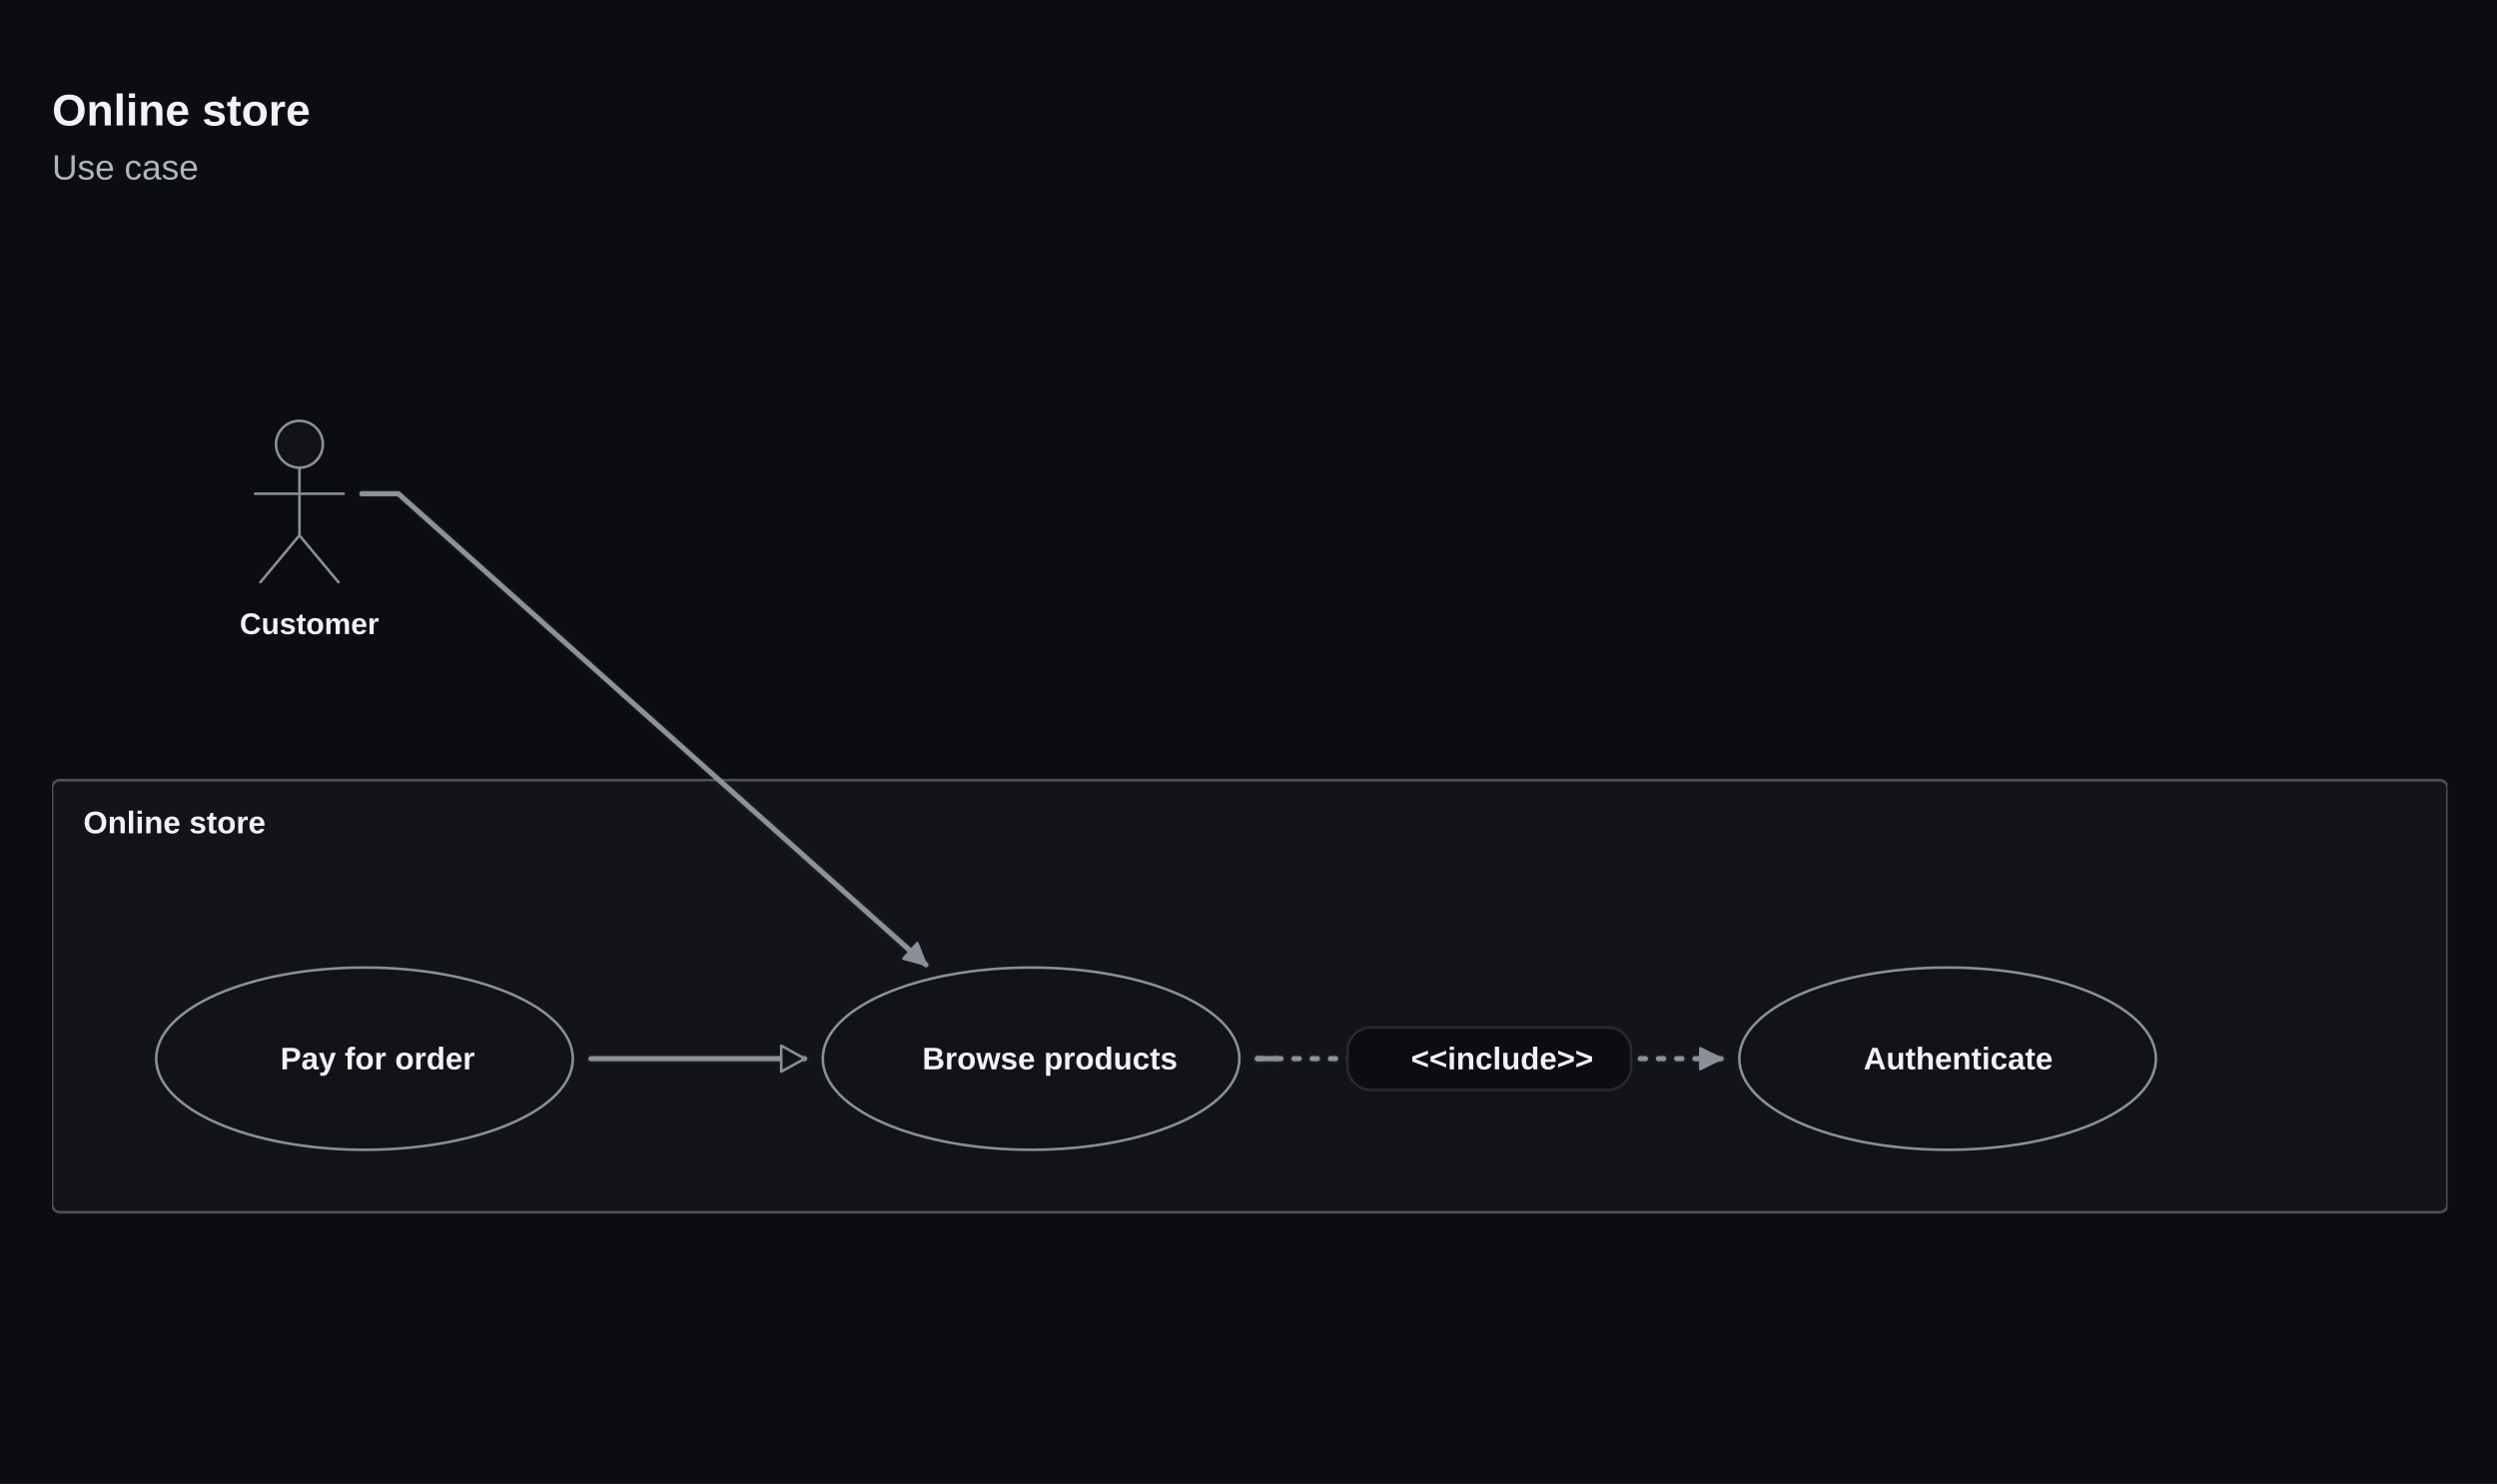
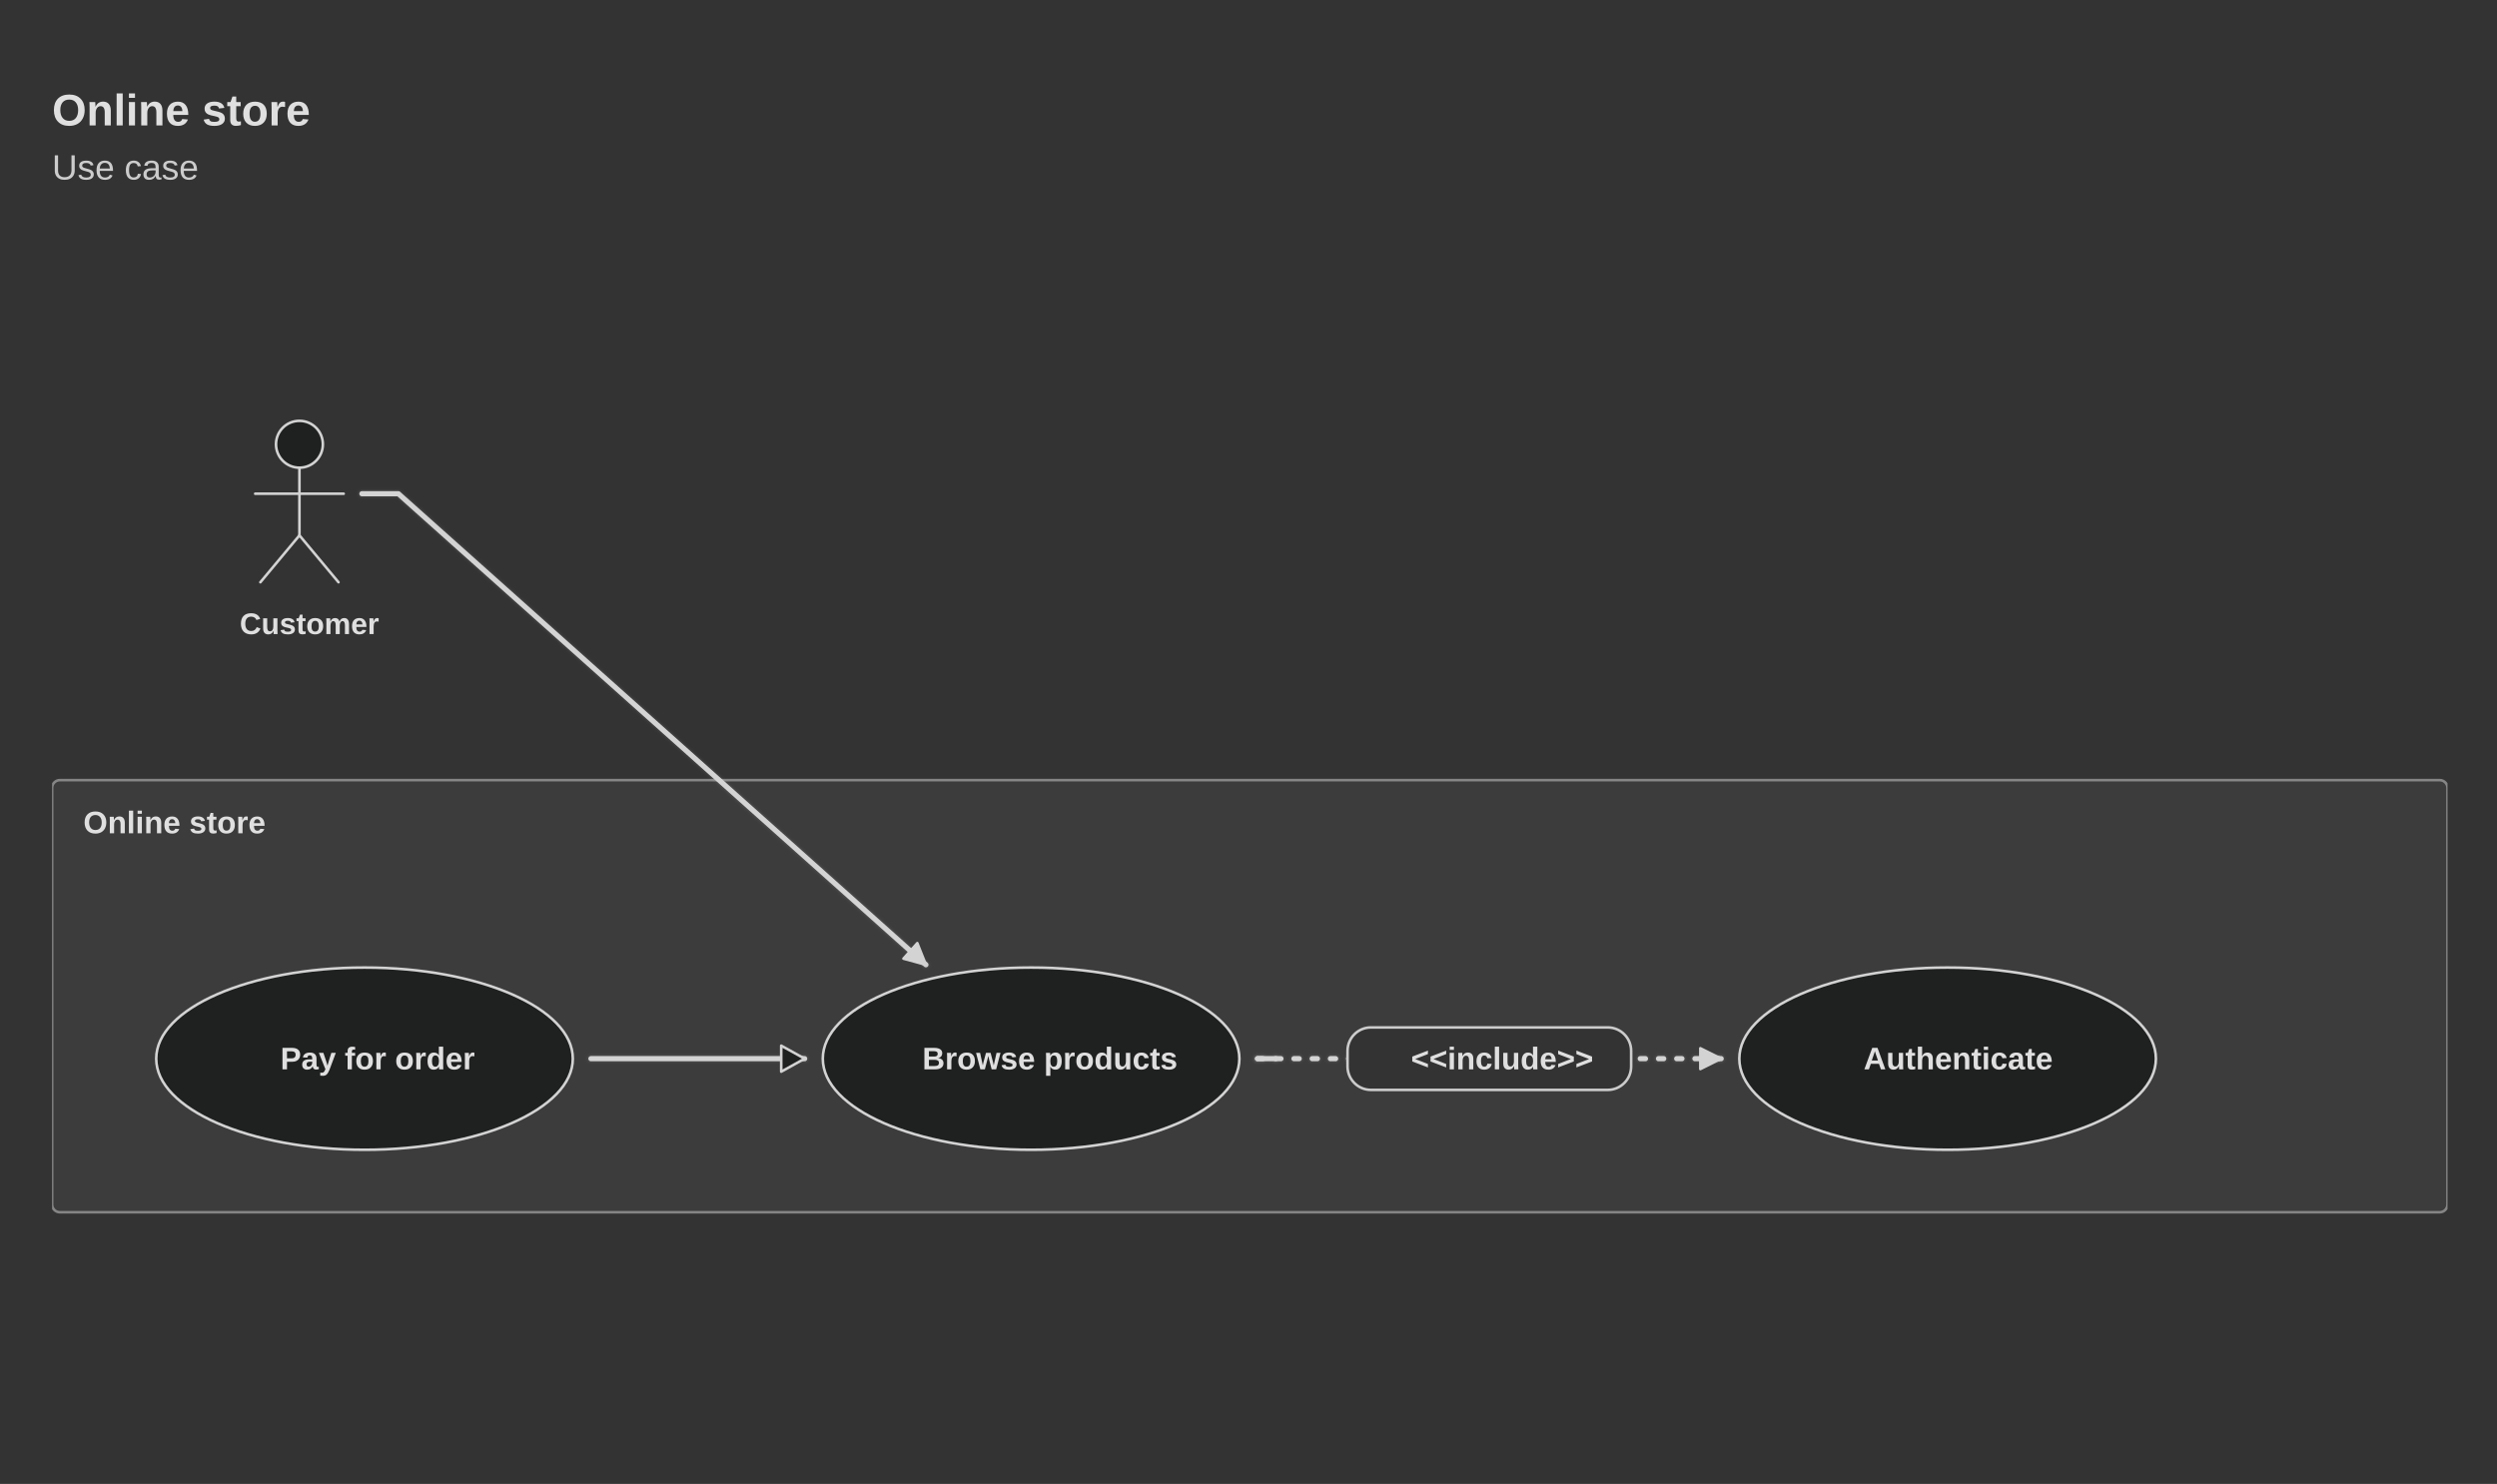
<svg xmlns="http://www.w3.org/2000/svg" width="959" height="570" viewBox="12 0 959 570" stroke-linecap="round" stroke-linejoin="round" style="max-width:100%;height:auto;display:block" role="img" aria-label="Online store" aria-labelledby="cfx-mm-usecase-d-title" aria-describedby="cfx-mm-usecase-d-description">
  <defs>
    <clipPath id="cfx-mm-usecase-d-clip-1" clipPathUnits="userSpaceOnUse">
      <rect x="32" y="32" width="920" height="506" />
    </clipPath>
    <clipPath id="cfx-mm-usecase-d-clip-10" clipPathUnits="userSpaceOnUse">
      <rect x="32" y="83.65" width="920" height="454.35" />
    </clipPath>
  </defs>
-   <rect x="0" y="0" width="984" height="570" rx="0" data-cfx-role="background" fill="#0C0D10" stroke="none" stroke-width="1" />
+   <rect x="0" y="0" width="984" height="570" rx="0" data-cfx-role="background" fill="#333333" stroke="none" stroke-width="1" />
  <g clip-path="url(#cfx-mm-usecase-d-clip-1)">
    <g data-cfx-role="frame-heading-source" data-cfx-authored-font-request="Calibri, Carlito, Segoe UI, Arial, system-ui, sans-serif|700|normal|17|">
      <g data-cfx-role="frame-heading">
-         <text x="32" y="48.187" font-family="Calibri, Carlito, Segoe UI, Arial, system-ui, sans-serif" font-size="17" font-weight="700" font-style="normal" fill="#F2F3F5" xml:space="preserve" style="white-space:pre;font-language-override:normal;font-palette:normal">Online store</text>
+         <text x="32" y="48.187" font-family="Calibri, Carlito, Segoe UI, Arial, system-ui, sans-serif" font-size="17" font-weight="700" font-style="normal" fill="#E0DFDF" xml:space="preserve" style="white-space:pre;font-language-override:normal;font-palette:normal">Online store</text>
      </g>
    </g>
    <g data-cfx-role="frame-heading-source" data-cfx-authored-font-request="Calibri, Carlito, Segoe UI, Arial, system-ui, sans-serif|400|normal|13.5|">
      <g data-cfx-role="frame-heading">
-         <text x="32" y="68.954" font-family="Calibri, Carlito, Segoe UI, Arial, system-ui, sans-serif" font-size="13.5" font-weight="400" font-style="normal" fill="#B0B4BC" xml:space="preserve" style="white-space:pre;font-language-override:normal;font-palette:normal">Use case</text>
+         <text x="32" y="68.954" font-family="Calibri, Carlito, Segoe UI, Arial, system-ui, sans-serif" font-size="13.5" font-weight="400" font-style="normal" fill="#CCCCCC" xml:space="preserve" style="white-space:pre;font-language-override:normal;font-palette:normal">Use case</text>
      </g>
    </g>
  </g>
  <g id="cfx-mm-usecase-d-node-9" data-cfx-source-id="mermaid-flowchart" data-cfx-role="topology" class="cfx-topology" data-canvas-surface-style="Plain" data-cfx-active-scenario="" data-cfx-map-background-style="Dots" data-cfx-projection="" data-cfx-scenario-count="0" data-cfx-scenario-ids="" data-cfx-scenarios="[]" data-cfx-viewport="" data-chart-id="mermaid-flowchart" data-fit-content-to-viewport="false" data-header-style="Standard" data-layout-direction="LeftToRight" data-layout-mode="Swimlane" data-node-surface-style="Card" data-visual-style="Default">
    <g clip-path="url(#cfx-mm-usecase-d-clip-10)">
      <g id="cfx-mm-usecase-d-node-11" data-cfx-source-id="Store" data-cfx-role="topology-group" class="cfx-topology__group cfx-mermaid-subgraph" data-cfx-meta-mermaid-direction="None" data-cfx-meta-mermaid-id="Store" data-cfx-meta-mermaid-nodes="Browse,Pay,Authenticate" data-cfx-meta-mermaid-order="0" data-cfx-meta-mermaid-source-line="7" data-cfx-meta-mermaid-title="Online store" data-cfx-selected="false" data-cfx-status="Unknown" data-group-applied-layout-policy="Auto" data-group-color="" data-group-id="Store" data-group-label="Online store" data-group-layout-direction="" data-group-layout-policy="Auto" data-group-symbol="" data-parent-group-id="" data-scenario-ids="" data-scenario-step-indices="">
-         <rect x="32" y="299.65" width="920" height="166" rx="3" data-cfx-role="topology-group-surface" fill="rgba(138,143,152,0.059)" stroke="rgba(138,143,152,0.502)" stroke-width="1" />
+         <rect x="32" y="299.65" width="920" height="166" rx="3" data-cfx-role="topology-group-surface" fill="rgba(211,211,211,0.059)" stroke="rgba(211,211,211,0.502)" stroke-width="1" />
        <g data-cfx-role="topology-group-label">
-           <text x="44" y="320.076" font-family="Calibri, Carlito, Segoe UI, Arial, system-ui, sans-serif" font-size="12" font-weight="600" font-style="normal" fill="#F2F3F5" xml:space="preserve" style="white-space:pre;font-language-override:normal;font-palette:normal">Online store</text>
+           <text x="44" y="320.076" font-family="Calibri, Carlito, Segoe UI, Arial, system-ui, sans-serif" font-size="12" font-weight="600" font-style="normal" fill="#E0DFDF" xml:space="preserve" style="white-space:pre;font-language-override:normal;font-palette:normal">Online store</text>
        </g>
      </g>
      <g id="cfx-mm-usecase-d-node-15" data-cfx-source-id="mermaid-edge-0" data-cfx-role="topology-edge" class="cfx-topology__edge" data-cfx-meta-mermaid-operator="--&gt;" data-cfx-meta-mermaid-order="0" data-cfx-meta-mermaid-source="Customer" data-cfx-meta-mermaid-source-column="1" data-cfx-meta-mermaid-source-line="12" data-cfx-meta-mermaid-target="Browse" data-cfx-selected="false" data-cfx-status="Unknown" data-direction="Forward" data-edge-color="" data-edge-dash-pattern="" data-edge-emphasis="Normal" data-edge-id="mermaid-edge-0" data-edge-kind="Dependency" data-edge-label="" data-edge-layout-inference="none" data-edge-line-style="Solid" data-edge-minimum-rank-span="1" data-edge-muted="false" data-edge-render-order="0" data-edge-routing-priority="0" data-edge-secondary-label="" data-edge-tertiary-label="" data-label-offset-x="0" data-label-offset-y="0" data-route-candidate-count="1" data-route-corridor="default" data-route-curve="Straight" data-route-end-x="367.6030178665661" data-route-end-y="370.5753287121187" data-route-fallback-reason="not-obstacle-aware" data-route-label-obstacle-hits="0" data-route-lane="0" data-route-obstacle-count="4" data-route-obstacle-hits="0" data-route-offset="0" data-route-overlap-score="0" data-route-segment-count="2" data-route-start-x="151" data-route-start-y="189.65" data-route-strategy="Straight" data-scenario-ids="" data-scenario-step-indices="" data-source-group-id="" data-source-label="" data-source-marker="None" data-source-node-id="Customer" data-source-port="Auto" data-source-port-id="" data-target-group-id="Store" data-target-label="" data-target-marker="Arrow" data-target-node-id="Browse" data-target-port="Auto" data-target-port-id="" data-waypoint-count="0">
-         <path d="M 151 189.65 L 165 189.65 L 367.603 370.575" data-cfx-role="topology-edge-line-ambient-halo" fill="none" stroke="rgba(138,143,152,0.016)" stroke-width="4.4" />
-         <path d="M 151 189.65 L 165 189.65 L 367.603 370.575" data-cfx-role="topology-edge-line-halo" fill="none" stroke="rgba(138,143,152,0.055)" stroke-width="3.2" />
-         <path d="M 151 189.65 L 165 189.65 L 367.603 370.575" data-cfx-role="topology-edge-line" fill="none" stroke="#8A8F98" stroke-width="2" />
+         <path d="M 151 189.65 L 165 189.65 L 367.603 370.575" data-cfx-role="topology-edge-line-ambient-halo" fill="none" stroke="rgba(211,211,211,0.016)" stroke-width="4.4" />
+         <path d="M 151 189.65 L 165 189.65 L 367.603 370.575" data-cfx-role="topology-edge-line-halo" fill="none" stroke="rgba(211,211,211,0.055)" stroke-width="3.2" />
+         <path d="M 151 189.65 L 165 189.65 L 367.603 370.575" data-cfx-role="topology-edge-line" fill="none" stroke="#D3D3D3" stroke-width="2" />
        <path d="M 151 189.65 L 165 189.65 L 367.603 370.575" data-cfx-role="topology-edge-line-highlight" fill="none" stroke="rgba(255,255,255,0.035)" stroke-width="1" />
-         <path d="M 367.603 370.575 L 364.3 362.263 L 358.972 368.23 Z" data-cfx-role="topology-marker" fill="#8A8F98" stroke="#8A8F98" stroke-width="1" fill-rule="evenodd" />
+         <path d="M 367.603 370.575 L 364.3 362.263 L 358.972 368.23 Z" data-cfx-role="topology-marker" fill="#D3D3D3" stroke="#D3D3D3" stroke-width="1" fill-rule="evenodd" />
      </g>
      <g id="cfx-mm-usecase-d-node-22" data-cfx-source-id="mermaid-edge-1" data-cfx-role="topology-edge" class="cfx-topology__edge" data-cfx-meta-mermaid-label="&lt;&lt;include&gt;&gt;" data-cfx-meta-mermaid-operator="-.-&gt;" data-cfx-meta-mermaid-order="1" data-cfx-meta-mermaid-source="Browse" data-cfx-meta-mermaid-source-column="1" data-cfx-meta-mermaid-source-line="13" data-cfx-meta-mermaid-target="Authenticate" data-cfx-selected="false" data-cfx-status="Unknown" data-direction="Forward" data-edge-color="" data-edge-dash-pattern="" data-edge-emphasis="Normal" data-edge-id="mermaid-edge-1" data-edge-kind="Dependency" data-edge-label="&lt;&lt;include&gt;&gt;" data-edge-layout-inference="none" data-edge-line-style="Dotted" data-edge-minimum-rank-span="2" data-edge-muted="false" data-edge-render-order="1" data-edge-routing-priority="0" data-edge-secondary-label="" data-edge-tertiary-label="" data-label-offset-x="0" data-label-offset-y="0" data-route-candidate-count="1" data-route-corridor="default" data-route-curve="Straight" data-route-end-x="673.032335485727" data-route-end-y="406.65" data-route-fallback-reason="not-obstacle-aware" data-route-label-obstacle-hits="0" data-route-lane="0" data-route-obstacle-count="3" data-route-obstacle-hits="0" data-route-offset="0" data-route-overlap-score="0" data-route-segment-count="1" data-route-start-x="494.9576645142732" data-route-start-y="406.65" data-route-strategy="Straight" data-scenario-ids="" data-scenario-step-indices="" data-source-group-id="Store" data-source-label="" data-source-marker="None" data-source-node-id="Browse" data-source-port="Auto" data-source-port-id="" data-target-group-id="Store" data-target-label="" data-target-marker="Arrow" data-target-node-id="Authenticate" data-target-port="Auto" data-target-port-id="" data-waypoint-count="0">
-         <path d="M 494.958 406.65 L 673.032 406.65" data-cfx-role="topology-edge-line-ambient-halo" fill="none" stroke="rgba(138,143,152,0.016)" stroke-width="4.4" stroke-dasharray="2 5" />
-         <path d="M 494.958 406.65 L 673.032 406.65" data-cfx-role="topology-edge-line-halo" fill="none" stroke="rgba(138,143,152,0.055)" stroke-width="3.2" stroke-dasharray="2 5" />
-         <path d="M 494.958 406.65 L 673.032 406.65" data-cfx-role="topology-edge-line" fill="none" stroke="#8A8F98" stroke-width="2" stroke-dasharray="2 5" />
+         <path d="M 494.958 406.65 L 673.032 406.65" data-cfx-role="topology-edge-line-ambient-halo" fill="none" stroke="rgba(211,211,211,0.016)" stroke-width="4.4" stroke-dasharray="2 5" />
+         <path d="M 494.958 406.65 L 673.032 406.65" data-cfx-role="topology-edge-line-halo" fill="none" stroke="rgba(211,211,211,0.055)" stroke-width="3.2" stroke-dasharray="2 5" />
+         <path d="M 494.958 406.65 L 673.032 406.65" data-cfx-role="topology-edge-line" fill="none" stroke="#D3D3D3" stroke-width="2" stroke-dasharray="2 5" />
        <path d="M 494.958 406.65 L 673.032 406.65" data-cfx-role="topology-edge-line-highlight" fill="none" stroke="rgba(255,255,255,0.035)" stroke-width="1" stroke-dasharray="2 5" />
-         <path d="M 494.958 406.65 L 501.958 406.65" data-cfx-role="topology-edge-endpoint-connector" fill="none" stroke="rgba(138,143,152,0.016)" stroke-width="4.4" />
-         <path d="M 494.958 406.65 L 501.958 406.65" data-cfx-role="topology-edge-endpoint-connector" fill="none" stroke="rgba(138,143,152,0.055)" stroke-width="3.2" />
-         <path d="M 494.958 406.65 L 501.958 406.65" data-cfx-role="topology-edge-endpoint-connector" fill="none" stroke="#8A8F98" stroke-width="2" />
+         <path d="M 494.958 406.65 L 501.958 406.65" data-cfx-role="topology-edge-endpoint-connector" fill="none" stroke="rgba(211,211,211,0.016)" stroke-width="4.4" />
+         <path d="M 494.958 406.65 L 501.958 406.65" data-cfx-role="topology-edge-endpoint-connector" fill="none" stroke="rgba(211,211,211,0.055)" stroke-width="3.2" />
+         <path d="M 494.958 406.65 L 501.958 406.65" data-cfx-role="topology-edge-endpoint-connector" fill="none" stroke="#D3D3D3" stroke-width="2" />
        <path d="M 494.958 406.65 L 501.958 406.65" data-cfx-role="topology-edge-endpoint-connector" fill="none" stroke="rgba(255,255,255,0.035)" stroke-width="1" />
-         <path d="M 673.032 406.65 L 666.032 406.65" data-cfx-role="topology-edge-endpoint-connector" fill="none" stroke="rgba(138,143,152,0.016)" stroke-width="4.4" />
-         <path d="M 673.032 406.65 L 666.032 406.65" data-cfx-role="topology-edge-endpoint-connector" fill="none" stroke="rgba(138,143,152,0.055)" stroke-width="3.2" />
-         <path d="M 673.032 406.65 L 666.032 406.65" data-cfx-role="topology-edge-endpoint-connector" fill="none" stroke="#8A8F98" stroke-width="2" />
+         <path d="M 673.032 406.65 L 666.032 406.65" data-cfx-role="topology-edge-endpoint-connector" fill="none" stroke="rgba(211,211,211,0.016)" stroke-width="4.4" />
+         <path d="M 673.032 406.65 L 666.032 406.65" data-cfx-role="topology-edge-endpoint-connector" fill="none" stroke="rgba(211,211,211,0.055)" stroke-width="3.2" />
+         <path d="M 673.032 406.65 L 666.032 406.65" data-cfx-role="topology-edge-endpoint-connector" fill="none" stroke="#D3D3D3" stroke-width="2" />
        <path d="M 673.032 406.65 L 666.032 406.65" data-cfx-role="topology-edge-endpoint-connector" fill="none" stroke="rgba(255,255,255,0.035)" stroke-width="1" />
-         <path d="M 673.032 406.65 L 665.032 402.65 L 665.032 410.65 Z" data-cfx-role="topology-marker" fill="#8A8F98" stroke="#8A8F98" stroke-width="1" fill-rule="evenodd" />
+         <path d="M 673.032 406.65 L 665.032 402.65 L 665.032 410.65 Z" data-cfx-role="topology-marker" fill="#D3D3D3" stroke="#D3D3D3" stroke-width="1" fill-rule="evenodd" />
      </g>
      <g id="cfx-mm-usecase-d-node-37" data-cfx-source-id="mermaid-edge-2" data-cfx-role="topology-edge" class="cfx-topology__edge" data-cfx-meta-mermaid-operator="--|&gt;" data-cfx-meta-mermaid-order="2" data-cfx-meta-mermaid-source="Pay" data-cfx-meta-mermaid-source-column="1" data-cfx-meta-mermaid-source-line="14" data-cfx-meta-mermaid-target="Browse" data-cfx-selected="false" data-cfx-status="Unknown" data-direction="Forward" data-edge-color="" data-edge-dash-pattern="" data-edge-emphasis="Normal" data-edge-id="mermaid-edge-2" data-edge-kind="Dependency" data-edge-label="" data-edge-layout-inference="none" data-edge-line-style="Solid" data-edge-minimum-rank-span="1" data-edge-muted="false" data-edge-render-order="2" data-edge-routing-priority="0" data-edge-secondary-label="" data-edge-tertiary-label="" data-label-offset-x="0" data-label-offset-y="0" data-route-candidate-count="1" data-route-corridor="default" data-route-curve="Straight" data-route-end-x="321.03233548572706" data-route-end-y="406.65" data-route-fallback-reason="not-obstacle-aware" data-route-label-obstacle-hits="0" data-route-lane="0" data-route-obstacle-count="4" data-route-obstacle-hits="0" data-route-offset="0" data-route-overlap-score="0" data-route-segment-count="1" data-route-start-x="238.95766451427318" data-route-start-y="406.65" data-route-strategy="Straight" data-scenario-ids="" data-scenario-step-indices="" data-source-group-id="Store" data-source-label="" data-source-marker="None" data-source-node-id="Pay" data-source-port="Auto" data-source-port-id="" data-target-group-id="Store" data-target-label="" data-target-marker="OpenTriangle" data-target-node-id="Browse" data-target-port="Auto" data-target-port-id="" data-waypoint-count="0">
-         <path d="M 238.958 406.65 L 321.032 406.65" data-cfx-role="topology-edge-line-ambient-halo" fill="none" stroke="rgba(138,143,152,0.016)" stroke-width="4.4" />
-         <path d="M 238.958 406.65 L 321.032 406.65" data-cfx-role="topology-edge-line-halo" fill="none" stroke="rgba(138,143,152,0.055)" stroke-width="3.2" />
-         <path d="M 238.958 406.65 L 321.032 406.65" data-cfx-role="topology-edge-line" fill="none" stroke="#8A8F98" stroke-width="2" />
+         <path d="M 238.958 406.65 L 321.032 406.65" data-cfx-role="topology-edge-line-ambient-halo" fill="none" stroke="rgba(211,211,211,0.016)" stroke-width="4.4" />
+         <path d="M 238.958 406.65 L 321.032 406.65" data-cfx-role="topology-edge-line-halo" fill="none" stroke="rgba(211,211,211,0.055)" stroke-width="3.2" />
+         <path d="M 238.958 406.65 L 321.032 406.65" data-cfx-role="topology-edge-line" fill="none" stroke="#D3D3D3" stroke-width="2" />
        <path d="M 238.958 406.65 L 321.032 406.65" data-cfx-role="topology-edge-line-highlight" fill="none" stroke="rgba(255,255,255,0.035)" stroke-width="1" />
-         <path d="M 321.032 406.65 L 312.032 401.65 L 312.032 411.65 Z" data-cfx-role="topology-marker" fill="#111317" stroke="#8A8F98" stroke-width="1" fill-rule="evenodd" />
+         <path d="M 321.032 406.65 L 312.032 401.65 L 312.032 411.65 Z" data-cfx-role="topology-marker" fill="#1F2020" stroke="#D3D3D3" stroke-width="1" fill-rule="evenodd" />
      </g>
      <g id="cfx-mm-usecase-d-node-44" data-cfx-source-id="mermaid-edge-1-label" data-cfx-role="topology-edge-label" class="cfx-topology__edge-label" data-cfx-status="Unknown" data-edge-id="mermaid-edge-1" data-edge-label-render-order="1" data-edge-render-order="1" data-label-anchor-node-id="" data-label-anchor-override="false" data-label-anchor-x="583.9950000000001" data-label-anchor-y="406.65" data-label-clearance="false" data-label-height="24" data-label-leader="false" data-label-line-count="1" data-label-width="108.91636363636363" data-label-x="583.9950000000001" data-label-y="406.65">
-         <rect x="529.537" y="394.65" width="108.916" height="24" rx="9" data-cfx-role="topology-edge-label-surface" fill="#0C0D10" stroke="#272A30" stroke-width="1" />
+         <rect x="529.537" y="394.65" width="108.916" height="24" rx="9" data-cfx-role="topology-edge-label-surface" fill="#333333" stroke="#CCCCCC" stroke-width="1" />
        <g data-cfx-role="topology-edge-label-text">
-           <text x="553.904" y="410.752" font-family="Calibri, Carlito, Segoe UI, Arial, system-ui, sans-serif" font-size="12" font-weight="600" font-style="normal" fill="#F2F3F5" xml:space="preserve" style="white-space:pre;font-language-override:normal;font-palette:normal">&lt;&lt;include&gt;&gt;</text>
+           <text x="553.904" y="410.752" font-family="Calibri, Carlito, Segoe UI, Arial, system-ui, sans-serif" font-size="12" font-weight="600" font-style="normal" fill="#E0DFDF" xml:space="preserve" style="white-space:pre;font-language-override:normal;font-palette:normal">&lt;&lt;include&gt;&gt;</text>
        </g>
      </g>
      <g id="cfx-mm-usecase-d-node-48" data-cfx-source-id="Customer" data-cfx-role="topology-node" class="cfx-topology__node cfx-mermaid-node cfx-mermaid-shape-actor" data-cfx-meta-layer="0" data-cfx-meta-layout-rankhintsapplied="true" data-cfx-meta-mermaid-id="Customer" data-cfx-meta-mermaid-label="Customer" data-cfx-meta-mermaid-layer="0" data-cfx-meta-mermaid-order="0" data-cfx-meta-mermaid-shape="Actor" data-cfx-meta-mermaid-shapetoken="actor" data-cfx-meta-mermaid-source-column="7" data-cfx-meta-mermaid-source-line="6" data-cfx-selected="false" data-cfx-status="Unknown" data-group-id="" data-group-label="" data-node-badge="" data-node-detail-count="0" data-node-display-mode="Card" data-node-id="Customer" data-node-kind="Generic" data-node-label="Customer" data-node-shape="Actor" data-scenario-ids="" data-scenario-step-indices="">
-         <path d="M 127 161.65 C 131.971 161.65 136 165.679 136 170.65 C 136 175.621 131.971 179.65 127 179.65 C 122.029 179.65 118 175.621 118 170.65 C 118 165.679 122.029 161.65 127 161.65 Z" data-cfx-role="topology-node-surface" fill="#111317" stroke="#8A8F98" stroke-width="1" fill-rule="evenodd" />
-         <path d="M 127 179.65 L 127 205.65" data-cfx-role="topology-node-surface" fill="none" stroke="#8A8F98" stroke-width="1" />
-         <path d="M 110 189.65 L 144 189.65" data-cfx-role="topology-node-surface" fill="none" stroke="#8A8F98" stroke-width="1" />
-         <path d="M 112 223.65 L 127 205.65 L 142 223.65" data-cfx-role="topology-node-surface" fill="none" stroke="#8A8F98" stroke-width="1" />
+         <path d="M 127 161.65 C 131.971 161.65 136 165.679 136 170.65 C 136 175.621 131.971 179.65 127 179.65 C 122.029 179.65 118 175.621 118 170.65 C 118 165.679 122.029 161.65 127 161.65 Z" data-cfx-role="topology-node-surface" fill="#1F2020" stroke="#D3D3D3" stroke-width="1" fill-rule="evenodd" />
+         <path d="M 127 179.65 L 127 205.65" data-cfx-role="topology-node-surface" fill="none" stroke="#D3D3D3" stroke-width="1" />
+         <path d="M 110 189.65 L 144 189.65" data-cfx-role="topology-node-surface" fill="none" stroke="#D3D3D3" stroke-width="1" />
+         <path d="M 112 223.65 L 127 205.65 L 142 223.65" data-cfx-role="topology-node-surface" fill="none" stroke="#D3D3D3" stroke-width="1" />
        <g id="cfx-mm-usecase-d-node-53" data-cfx-source-id="Customer-label-0" data-cfx-role="topology-node-label">
-           <text x="104.061" y="243.57" font-family="Calibri, Carlito, Segoe UI, Arial, system-ui, sans-serif" font-size="11.468" font-weight="600" font-style="normal" fill="#F2F3F5" xml:space="preserve" style="white-space:pre;font-language-override:normal;font-palette:normal">Customer</text>
+           <text x="104.061" y="243.57" font-family="Calibri, Carlito, Segoe UI, Arial, system-ui, sans-serif" font-size="11.468" font-weight="600" font-style="normal" fill="#E0DFDF" xml:space="preserve" style="white-space:pre;font-language-override:normal;font-palette:normal">Customer</text>
        </g>
      </g>
      <g id="cfx-mm-usecase-d-node-55" data-cfx-source-id="Browse" data-cfx-role="topology-node" class="cfx-topology__node cfx-mermaid-node cfx-mermaid-shape-ellipse" data-cfx-meta-layer="1" data-cfx-meta-layout-rankhintsapplied="true" data-cfx-meta-mermaid-id="Browse" data-cfx-meta-mermaid-label="Browse products" data-cfx-meta-mermaid-layer="1" data-cfx-meta-mermaid-order="1" data-cfx-meta-mermaid-shape="Ellipse" data-cfx-meta-mermaid-shapetoken="ellipse" data-cfx-meta-mermaid-source-column="2" data-cfx-meta-mermaid-source-line="8" data-cfx-meta-mermaid-subgraph="Store" data-cfx-selected="false" data-cfx-status="Unknown" data-group-id="Store" data-group-label="Online store" data-node-badge="" data-node-detail-count="0" data-node-display-mode="Card" data-node-id="Browse" data-node-kind="Generic" data-node-label="Browse products" data-node-shape="Ellipse" data-scenario-ids="" data-scenario-step-indices="">
-         <path d="M 408 371.65 C 452.183 371.65 488 387.32 488 406.65 C 488 425.98 452.183 441.65 408 441.65 C 363.817 441.65 328 425.98 328 406.65 C 328 387.32 363.817 371.65 408 371.65 Z" data-cfx-role="topology-node-surface" fill="#111317" stroke="#8A8F98" stroke-width="1" fill-rule="evenodd" />
+         <path d="M 408 371.65 C 452.183 371.65 488 387.32 488 406.65 C 488 425.98 452.183 441.65 408 441.65 C 363.817 441.65 328 425.98 328 406.65 C 328 387.32 363.817 371.65 408 371.65 Z" data-cfx-role="topology-node-surface" fill="#1F2020" stroke="#D3D3D3" stroke-width="1" fill-rule="evenodd" />
        <g id="cfx-mm-usecase-d-node-57" data-cfx-source-id="Browse-label" data-cfx-role="topology-node-label">
-           <text x="366.231" y="410.752" font-family="Calibri, Carlito, Segoe UI, Arial, system-ui, sans-serif" font-size="12" font-weight="600" font-style="normal" fill="#F2F3F5" xml:space="preserve" style="white-space:pre;font-language-override:normal;font-palette:normal">Browse products</text>
+           <text x="366.231" y="410.752" font-family="Calibri, Carlito, Segoe UI, Arial, system-ui, sans-serif" font-size="12" font-weight="600" font-style="normal" fill="#E0DFDF" xml:space="preserve" style="white-space:pre;font-language-override:normal;font-palette:normal">Browse products</text>
        </g>
      </g>
      <g id="cfx-mm-usecase-d-node-59" data-cfx-source-id="Pay" data-cfx-role="topology-node" class="cfx-topology__node cfx-mermaid-node cfx-mermaid-shape-ellipse" data-cfx-meta-layer="0" data-cfx-meta-layout-rankhintsapplied="true" data-cfx-meta-mermaid-id="Pay" data-cfx-meta-mermaid-label="Pay for order" data-cfx-meta-mermaid-layer="0" data-cfx-meta-mermaid-order="2" data-cfx-meta-mermaid-shape="Ellipse" data-cfx-meta-mermaid-shapetoken="ellipse" data-cfx-meta-mermaid-source-column="2" data-cfx-meta-mermaid-source-line="9" data-cfx-meta-mermaid-subgraph="Store" data-cfx-selected="false" data-cfx-status="Unknown" data-group-id="Store" data-group-label="Online store" data-node-badge="" data-node-detail-count="0" data-node-display-mode="Card" data-node-id="Pay" data-node-kind="Generic" data-node-label="Pay for order" data-node-shape="Ellipse" data-scenario-ids="" data-scenario-step-indices="">
-         <path d="M 152 371.65 C 196.183 371.65 232 387.32 232 406.65 C 232 425.98 196.183 441.65 152 441.65 C 107.817 441.65 72 425.98 72 406.65 C 72 387.32 107.817 371.65 152 371.65 Z" data-cfx-role="topology-node-surface" fill="#111317" stroke="#8A8F98" stroke-width="1" fill-rule="evenodd" />
+         <path d="M 152 371.65 C 196.183 371.65 232 387.32 232 406.65 C 232 425.98 196.183 441.65 152 441.65 C 107.817 441.65 72 425.98 72 406.65 C 72 387.32 107.817 371.65 152 371.65 Z" data-cfx-role="topology-node-surface" fill="#1F2020" stroke="#D3D3D3" stroke-width="1" fill-rule="evenodd" />
        <g id="cfx-mm-usecase-d-node-61" data-cfx-source-id="Pay-label" data-cfx-role="topology-node-label">
-           <text x="119.691" y="410.752" font-family="Calibri, Carlito, Segoe UI, Arial, system-ui, sans-serif" font-size="12" font-weight="600" font-style="normal" fill="#F2F3F5" xml:space="preserve" style="white-space:pre;font-language-override:normal;font-palette:normal">Pay for order</text>
+           <text x="119.691" y="410.752" font-family="Calibri, Carlito, Segoe UI, Arial, system-ui, sans-serif" font-size="12" font-weight="600" font-style="normal" fill="#E0DFDF" xml:space="preserve" style="white-space:pre;font-language-override:normal;font-palette:normal">Pay for order</text>
        </g>
      </g>
      <g id="cfx-mm-usecase-d-node-63" data-cfx-source-id="Authenticate" data-cfx-role="topology-node" class="cfx-topology__node cfx-mermaid-node cfx-mermaid-shape-ellipse" data-cfx-meta-layer="3" data-cfx-meta-layout-rankhintsapplied="true" data-cfx-meta-mermaid-id="Authenticate" data-cfx-meta-mermaid-label="Authenticate" data-cfx-meta-mermaid-layer="2" data-cfx-meta-mermaid-order="3" data-cfx-meta-mermaid-shape="Ellipse" data-cfx-meta-mermaid-shapetoken="ellipse" data-cfx-meta-mermaid-source-column="2" data-cfx-meta-mermaid-source-line="10" data-cfx-meta-mermaid-subgraph="Store" data-cfx-selected="false" data-cfx-status="Unknown" data-group-id="Store" data-group-label="Online store" data-node-badge="" data-node-detail-count="0" data-node-display-mode="Card" data-node-id="Authenticate" data-node-kind="Generic" data-node-label="Authenticate" data-node-shape="Ellipse" data-scenario-ids="" data-scenario-step-indices="">
-         <path d="M 760 371.65 C 804.183 371.65 840 387.32 840 406.65 C 840 425.98 804.183 441.65 760 441.65 C 715.817 441.65 680 425.98 680 406.65 C 680 387.32 715.817 371.65 760 371.65 Z" data-cfx-role="topology-node-surface" fill="#111317" stroke="#8A8F98" stroke-width="1" fill-rule="evenodd" />
+         <path d="M 760 371.65 C 804.183 371.65 840 387.32 840 406.65 C 840 425.98 804.183 441.65 760 441.65 C 715.817 441.65 680 425.98 680 406.65 C 680 387.32 715.817 371.65 760 371.65 Z" data-cfx-role="topology-node-surface" fill="#1F2020" stroke="#D3D3D3" stroke-width="1" fill-rule="evenodd" />
        <g id="cfx-mm-usecase-d-node-65" data-cfx-source-id="Authenticate-label" data-cfx-role="topology-node-label">
-           <text x="727.738" y="410.752" font-family="Calibri, Carlito, Segoe UI, Arial, system-ui, sans-serif" font-size="12" font-weight="600" font-style="normal" fill="#F2F3F5" xml:space="preserve" style="white-space:pre;font-language-override:normal;font-palette:normal">Authenticate</text>
+           <text x="727.738" y="410.752" font-family="Calibri, Carlito, Segoe UI, Arial, system-ui, sans-serif" font-size="12" font-weight="600" font-style="normal" fill="#E0DFDF" xml:space="preserve" style="white-space:pre;font-language-override:normal;font-palette:normal">Authenticate</text>
        </g>
      </g>
    </g>
  </g>
</svg>
